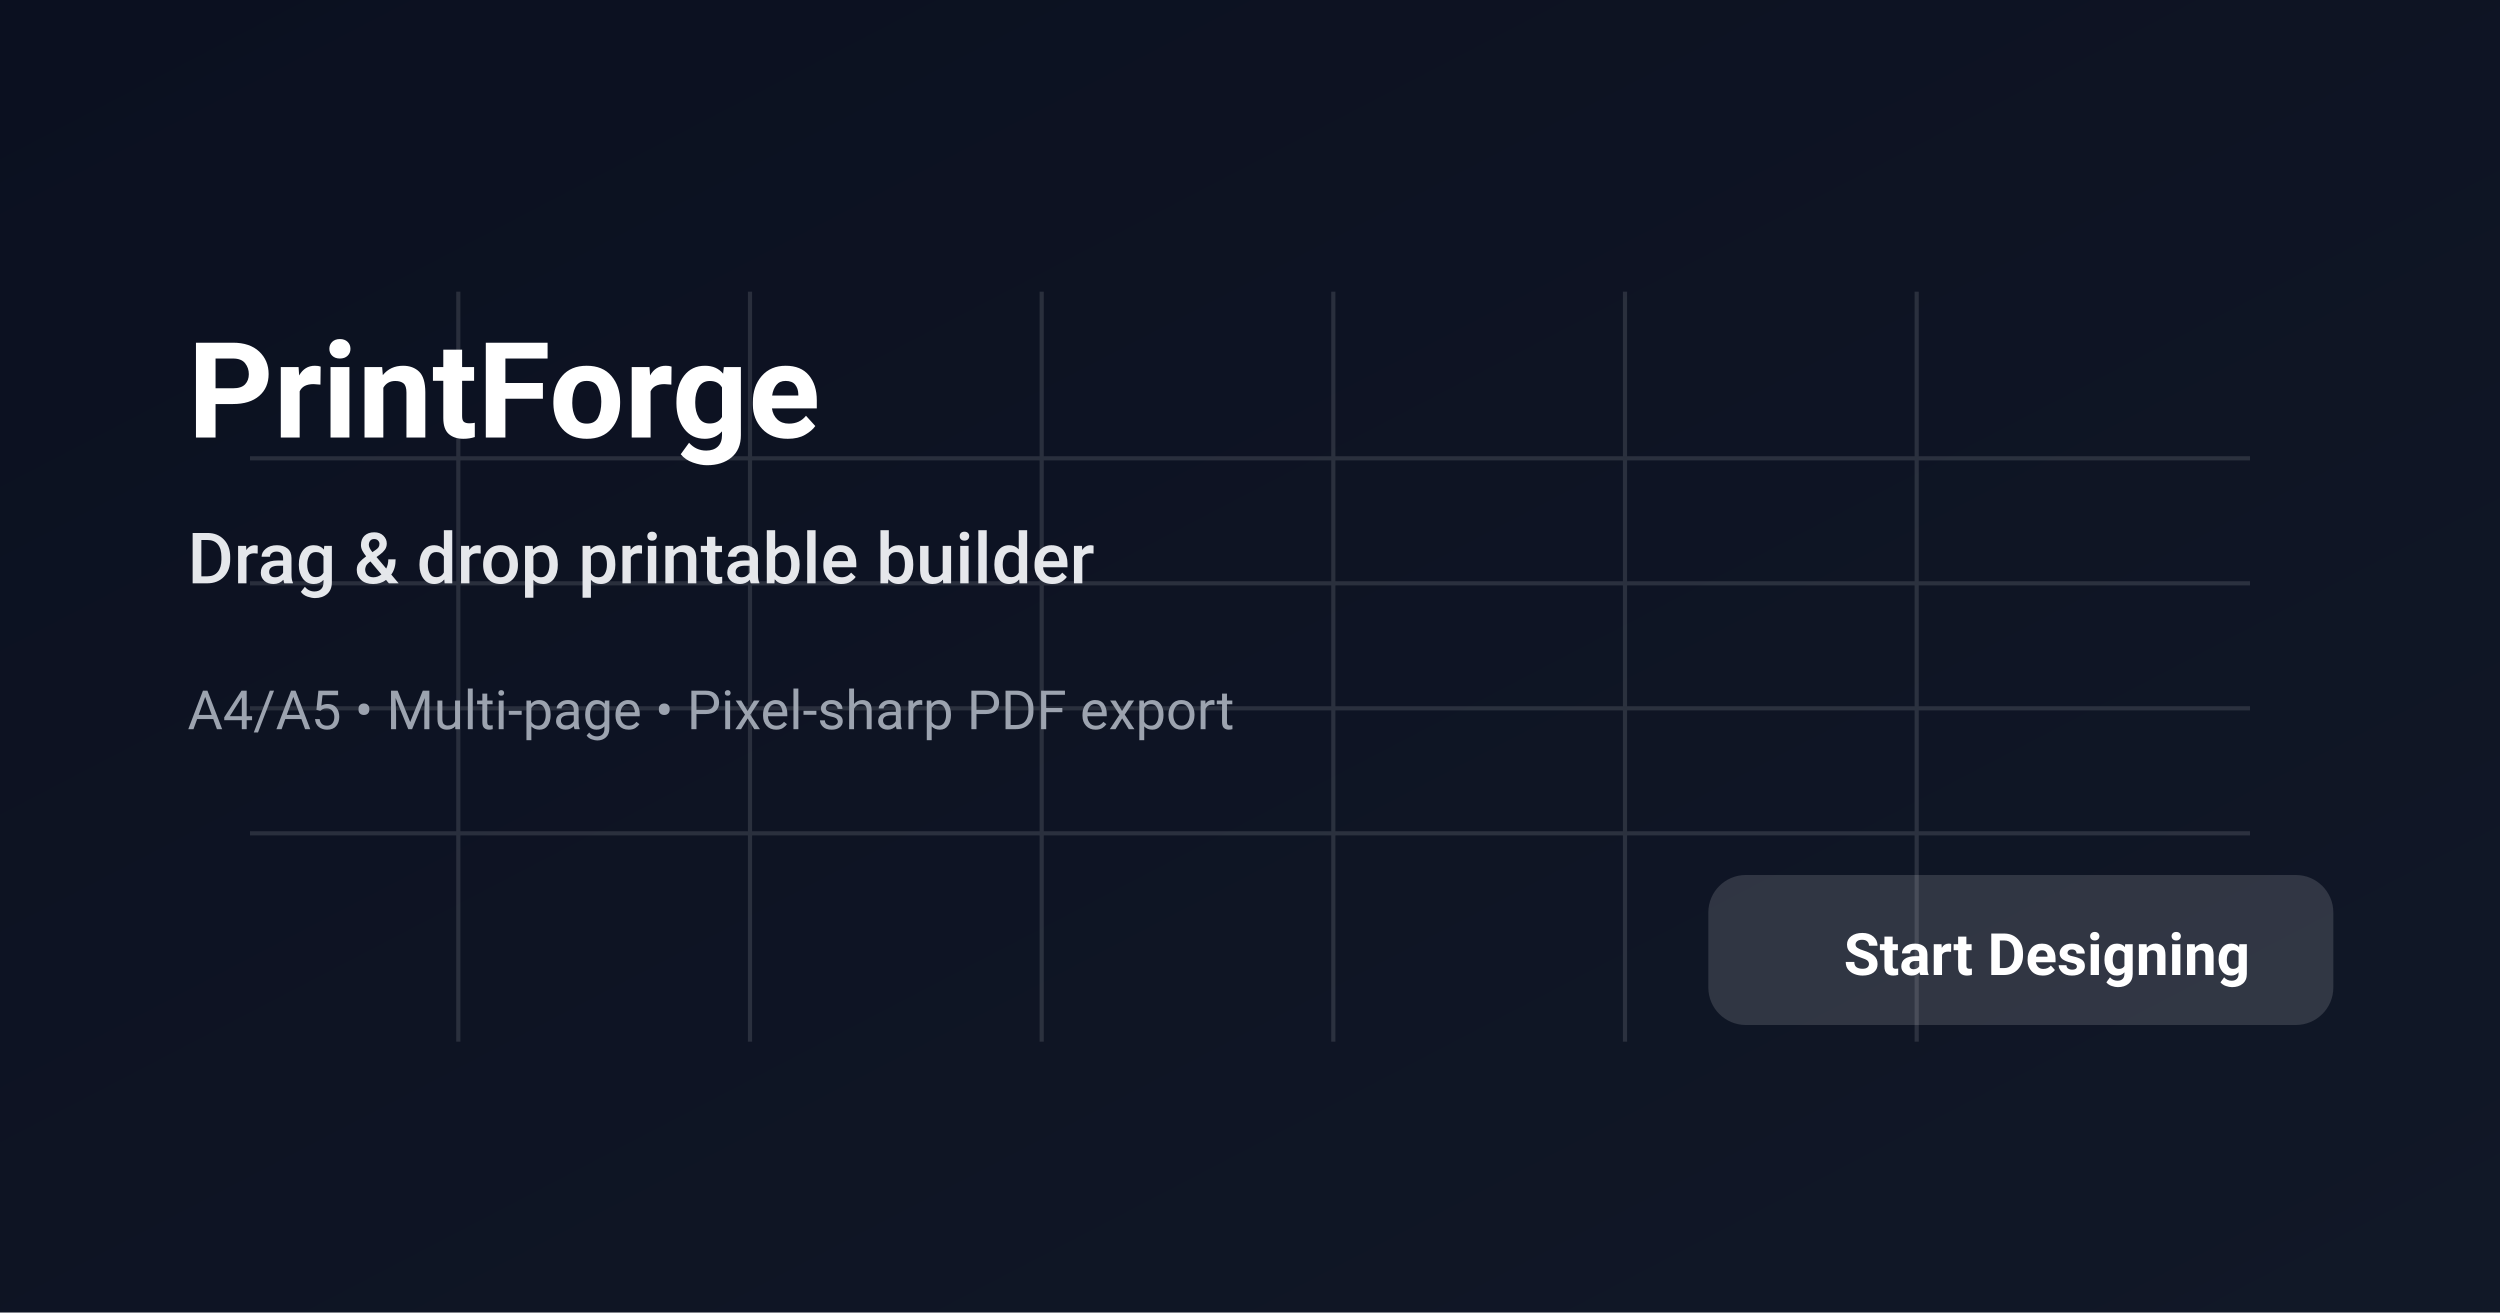
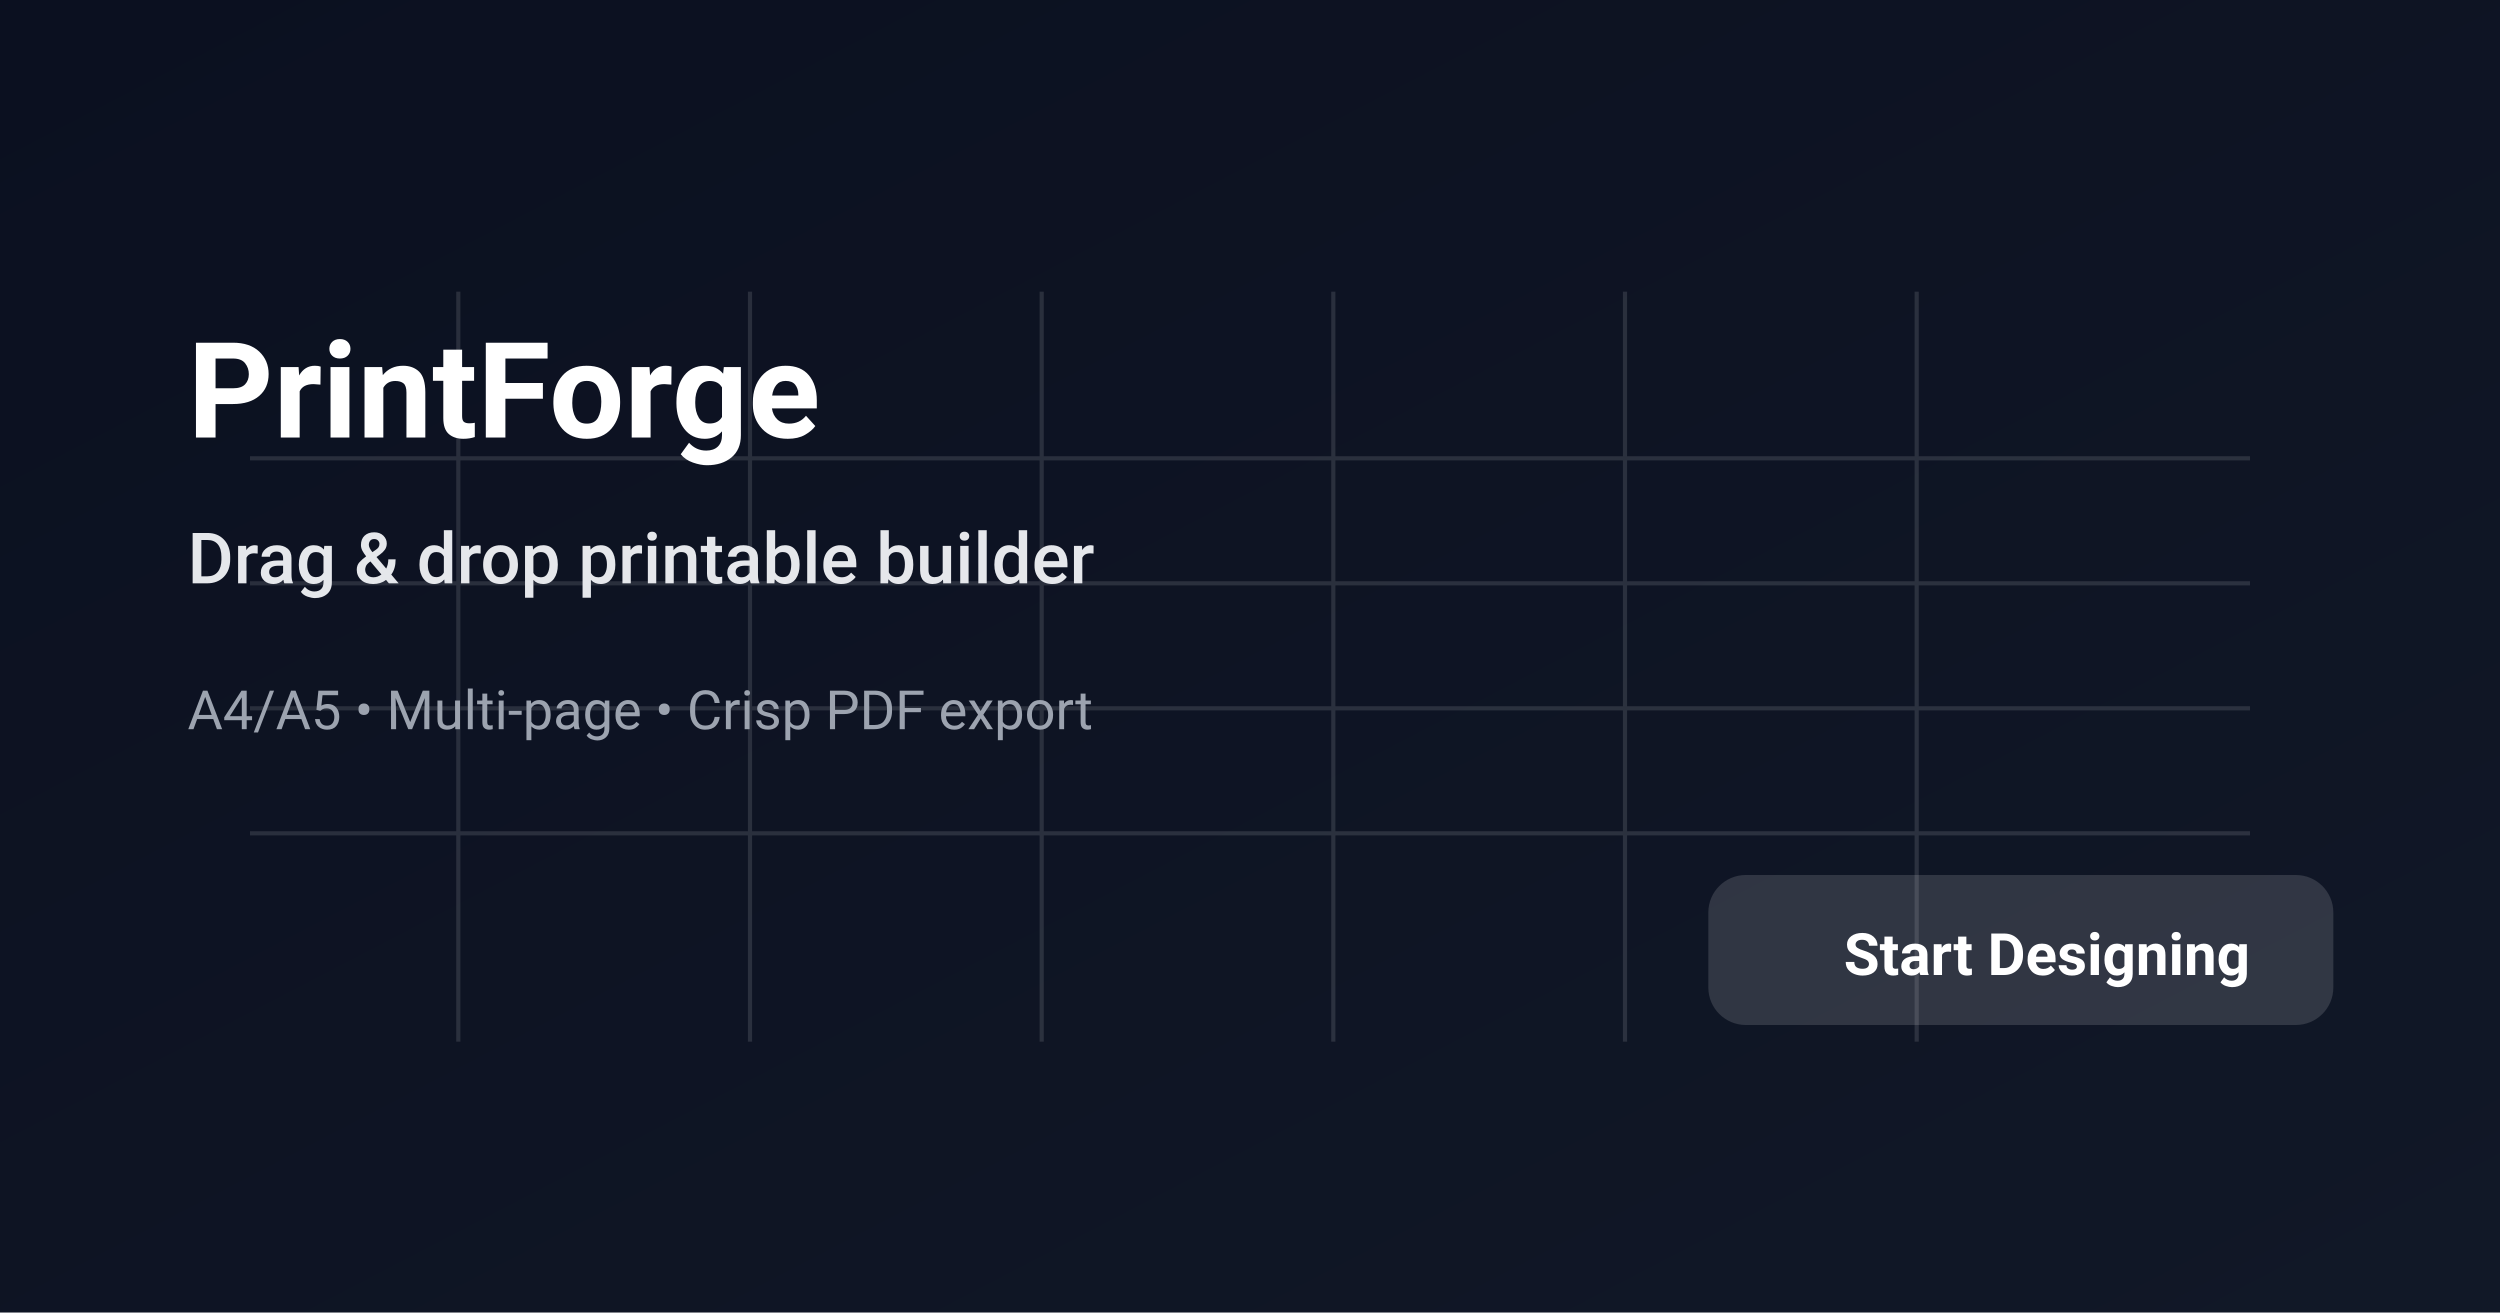
<svg xmlns="http://www.w3.org/2000/svg" width="1200" height="630" viewBox="0 0 1200 630">
  <defs>
    <linearGradient id="bg" x1="0" y1="0" x2="1" y2="1">
      <stop offset="0" stop-color="#0b1020" />
      <stop offset="1" stop-color="#111827" />
    </linearGradient>
  </defs>
  <rect width="1200" height="630" fill="url(#bg)" />
  <g fill="none" stroke="#ffffff" opacity="0.12">
    <path d="M120 220h960M120 280h960M120 340h960M120 400h960" stroke-width="2" />
    <path d="M220 140v360M360 140v360M500 140v360M640 140v360M780 140v360M920 140v360" stroke-width="2" />
  </g>
  <text x="90" y="210" fill="#ffffff" font-family="system-ui, -apple-system, Segoe UI, Roboto, Arial" font-size="64" font-weight="700">PrintForge</text>
  <text x="90" y="280" fill="#e5e7eb" font-family="system-ui, -apple-system, Segoe UI, Roboto, Arial" font-size="34" font-weight="500">Drag &amp; drop printable builder</text>
-   <text x="90" y="350" fill="#9ca3af" font-family="system-ui, -apple-system, Segoe UI, Roboto, Arial" font-size="26">A4/A5 • Multi-page • Pixel-sharp PDF export</text>
+   <text x="90" y="350" fill="#9ca3af" font-family="system-ui, -apple-system, Segoe UI, Roboto, Arial" font-size="26">A4/A5 • Multi-page • Crisp PDF export</text>
  <rect x="820" y="420" width="300" height="72" rx="18" fill="#ffffff" opacity="0.14" />
  <text x="885" y="468" fill="#ffffff" font-family="system-ui, -apple-system, Segoe UI, Roboto, Arial" font-size="28" font-weight="600">Start Designing</text>
</svg>
